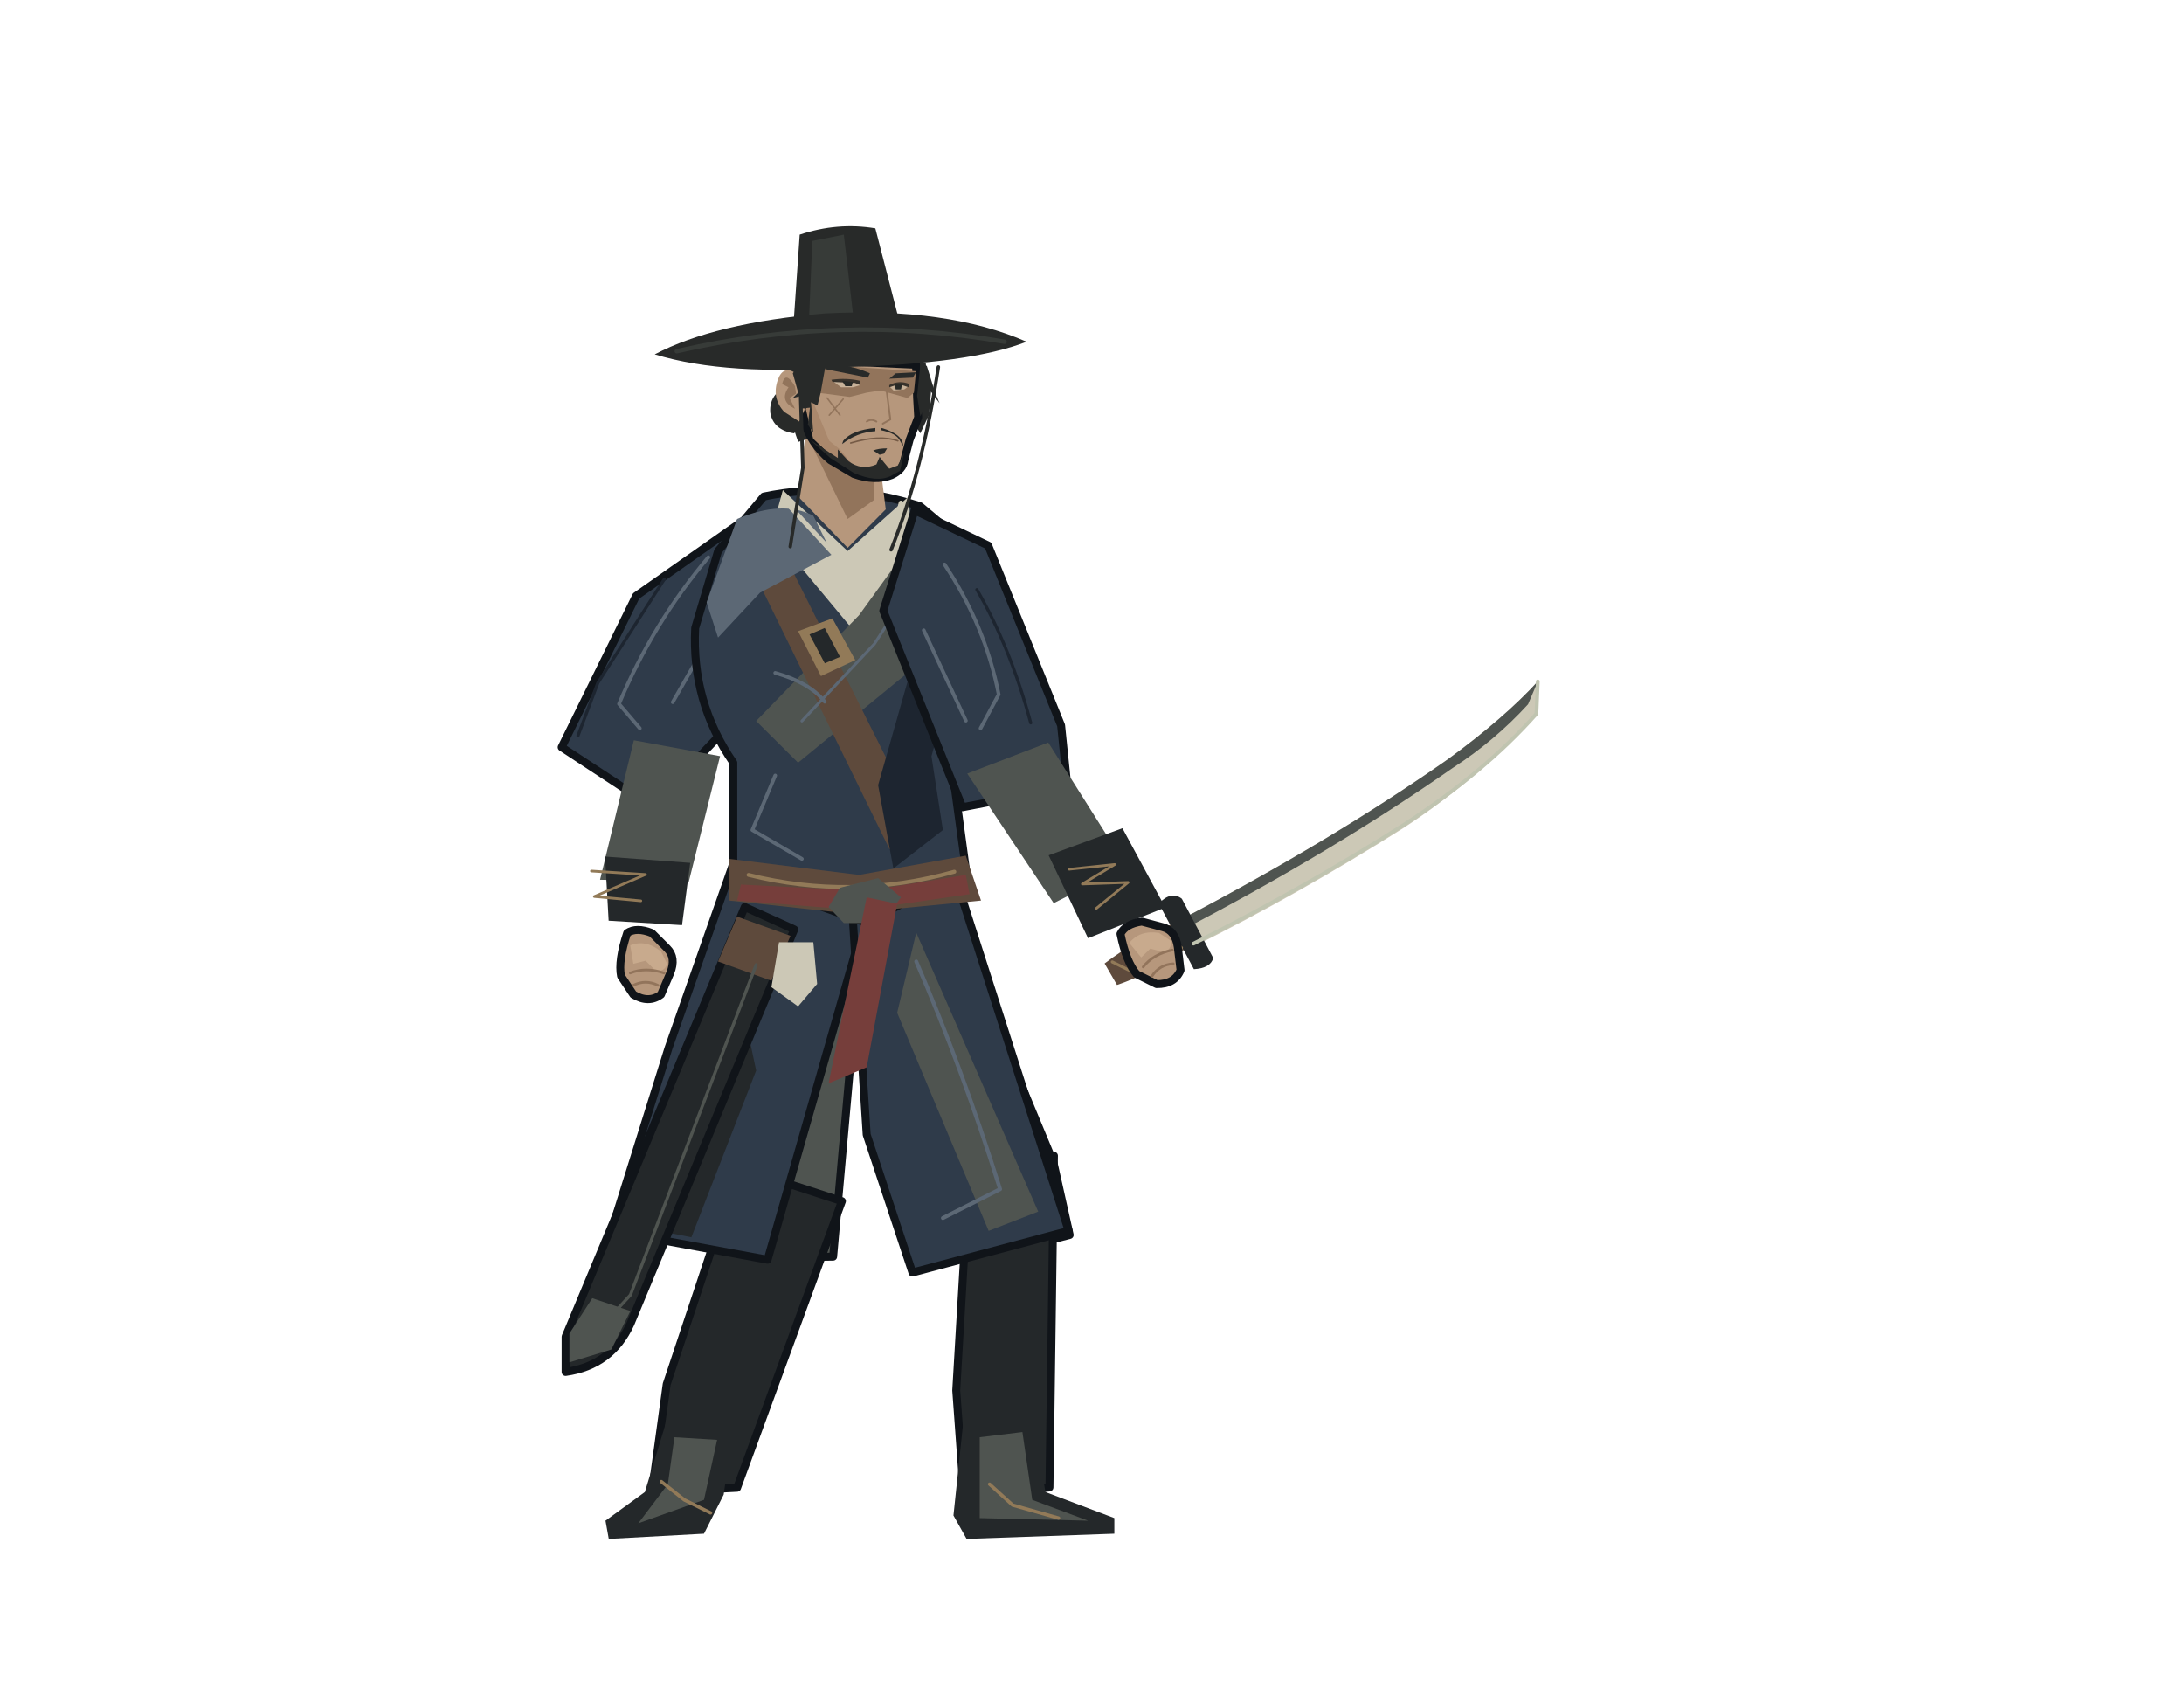
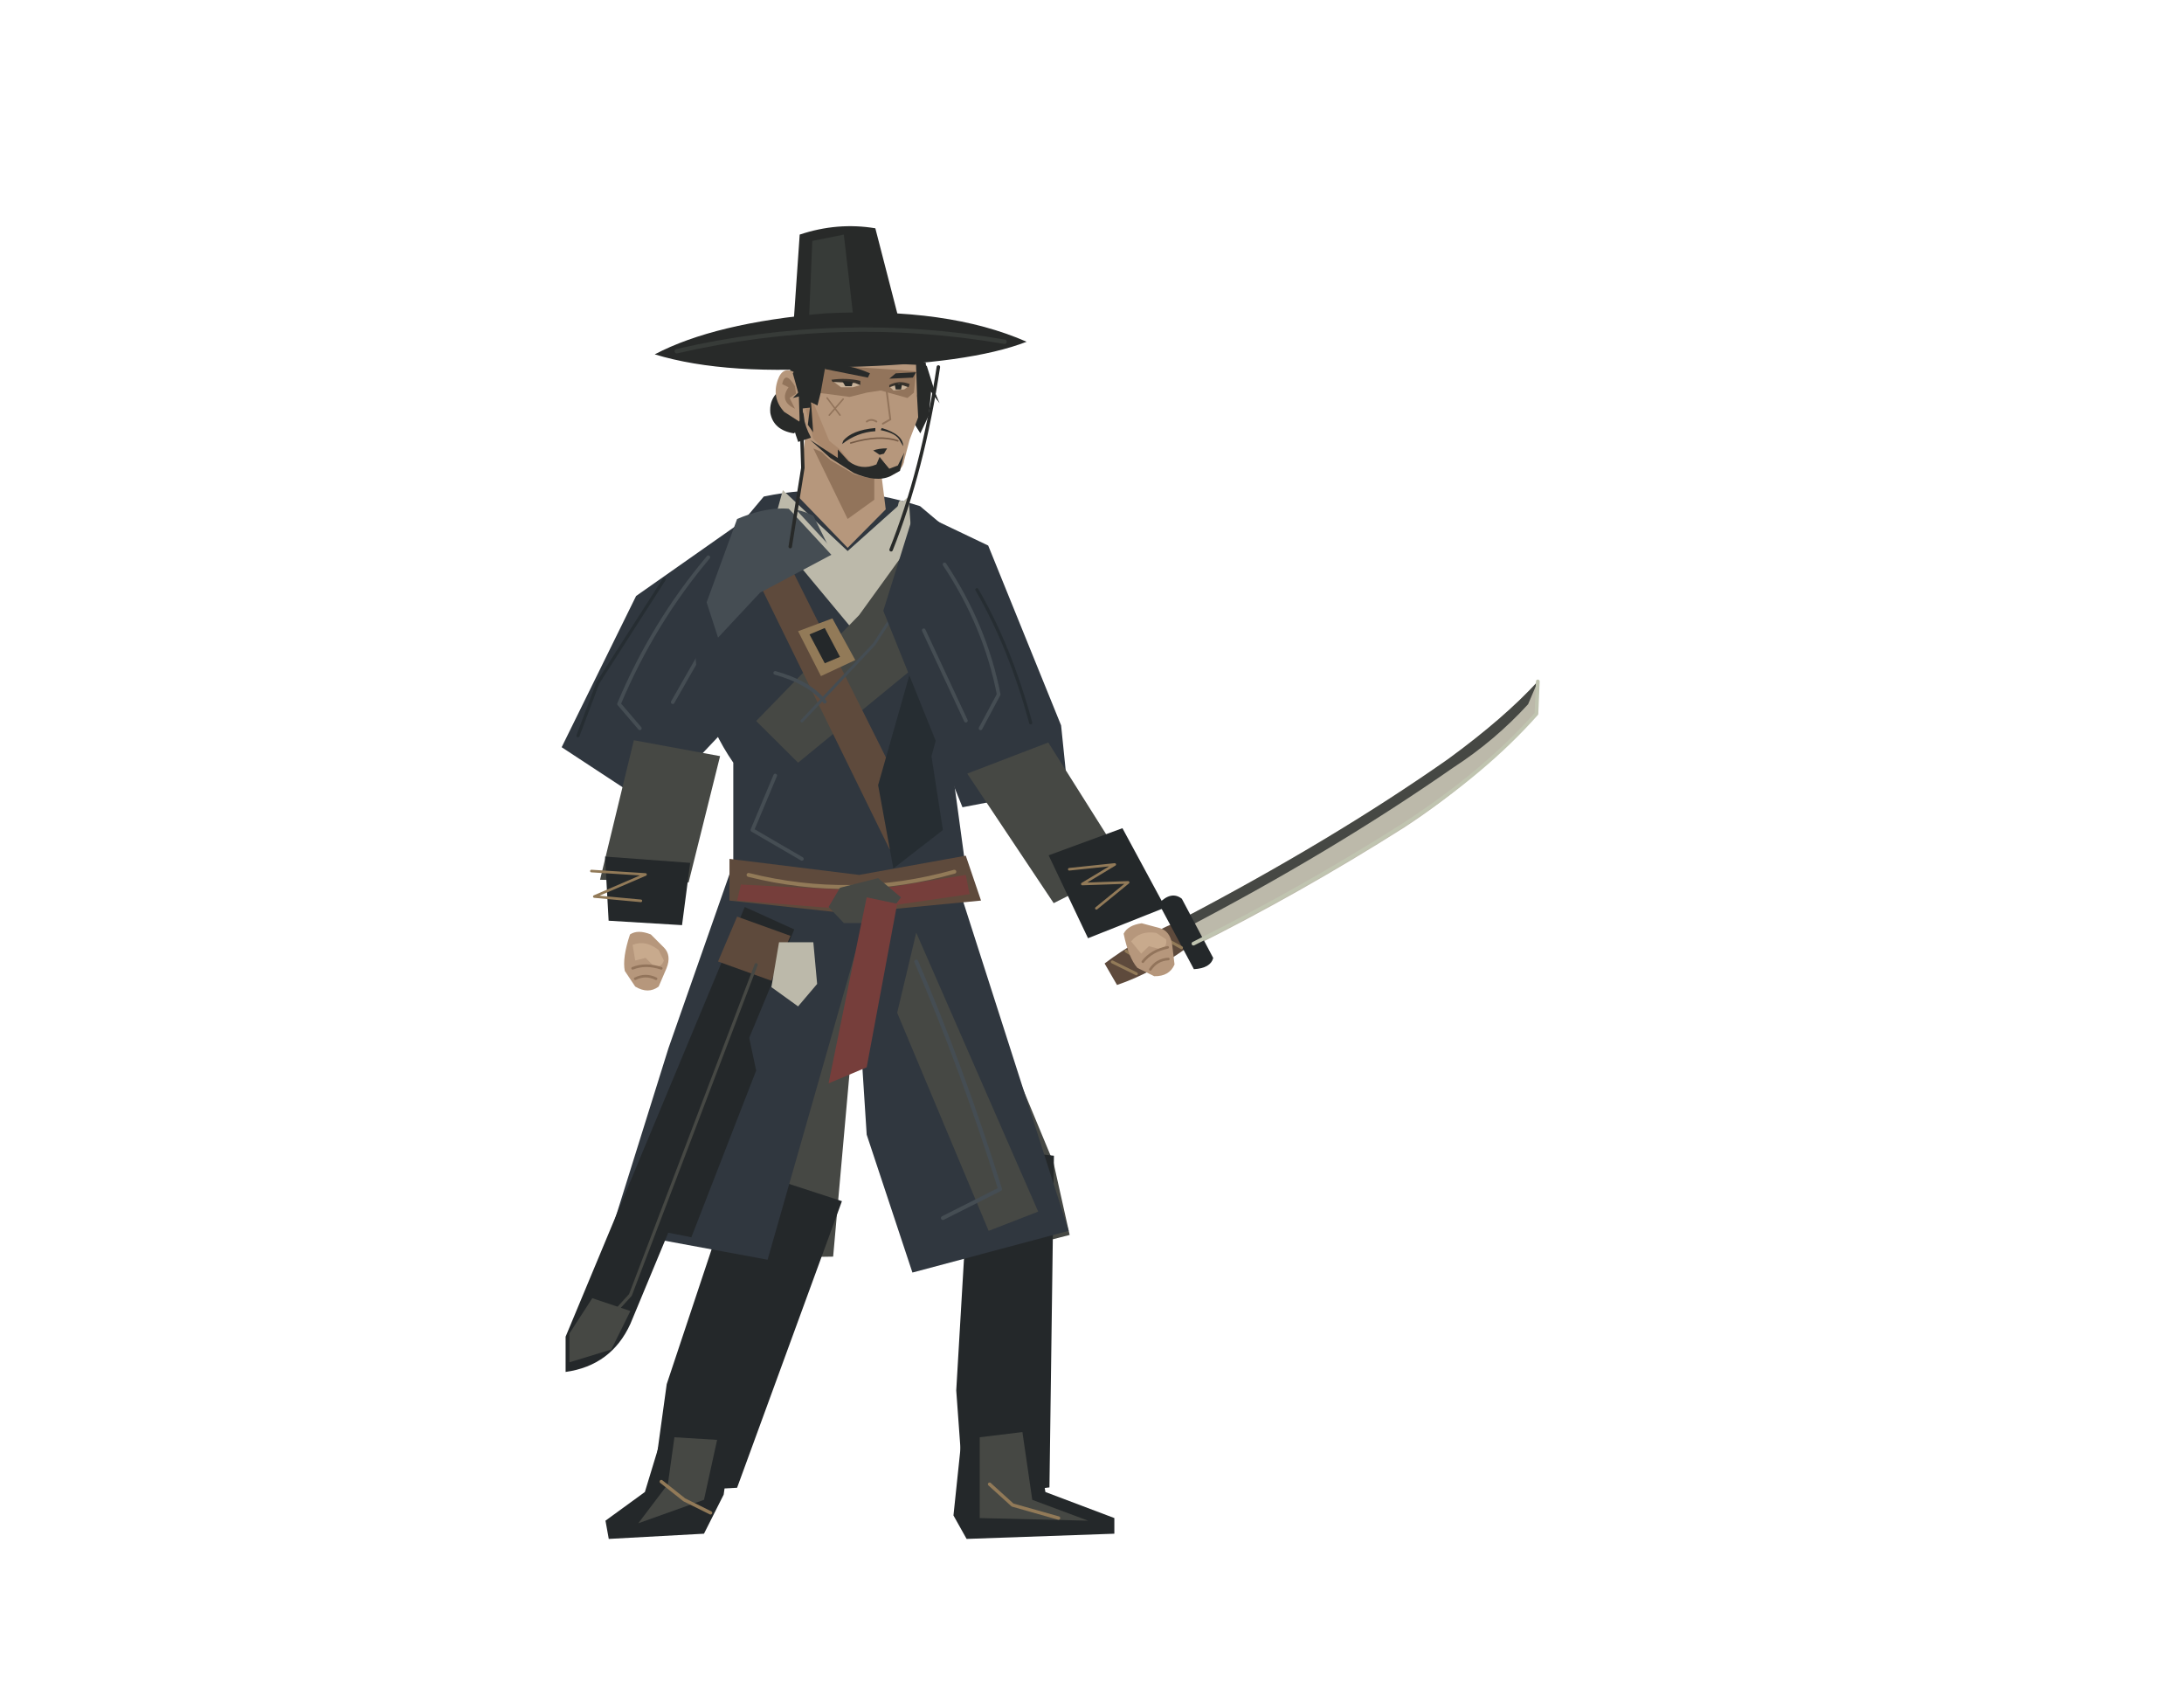
<svg xmlns="http://www.w3.org/2000/svg" viewBox="-100 -140 880 680" role="img" aria-label="HONRO hwigyeom.v010 idle">
  <g id="root" transform="matrix(1 0 0 1 0 0)" opacity="1" />
  <g id="rear_thigh" transform="matrix(0.9896 -0.14383 0.14383 0.9896 -29.97896 36.12074)" opacity="1">
-     <path id="rear_trouser" d="M215.43 224.115L246.143 235.742L215.43 364.933L175.504 359.765L178.575 344.262Z" fill="#4f5450" stroke="#101419" stroke-width="3.2" stroke-linecap="round" stroke-linejoin="round" />
+     <path id="rear_trouser" d="M215.43 224.115L246.143 235.742L215.43 364.933L175.504 359.765L178.575 344.262Z" fill="#464844" />
    <path id="rear_trouser_crease" d="M204.681 251.245Q215.43 280.959 193.931 310.673L192.396 331.343" fill="none" stroke="#24282A" stroke-width="1.575" stroke-linecap="round" stroke-linejoin="round" />
  </g>
  <g id="rear_shin" transform="matrix(0.99066 0.13635 -0.13635 0.99066 64.09604 -19.86267)" opacity="1">
-     <path id="rear_lower_leg" d="M180.111 328.76L223.108 336.511L197.002 456.658L163.219 463.118L163.219 419.193Z" fill="#24282A" stroke="#101419" stroke-width="3.2" stroke-linecap="round" stroke-linejoin="round" />
+     <path id="rear_lower_leg" d="M180.111 328.76L223.108 336.511L197.002 456.658L163.219 463.118L163.219 419.193Z" fill="#24282A" />
  </g>
  <g id="rear_foot" transform="matrix(1 0 0 1 0 0)" opacity="1">
    <path id="rear_tailored_boot" d="M169.101 430.65L195.561 433.8L191.592 462.15L183.654 477.9L145.287 480L143.964 472.65L159.84 461.1Z" fill="#24282A" />
-     <path id="rear_boot_side" d="M171.747 439.05L188.946 440.1L183.654 464.25L157.194 473.7L169.101 457.95Z" fill="#4f5450" />
+     <path id="rear_boot_side" d="M171.747 439.05L188.946 440.1L183.654 464.25L157.194 473.7L169.101 457.95Z" fill="#464844" />
    <path id="rear_boot_seam" d="M166.455 456.9L175.716 464.25 186.3 469.5" fill="none" stroke="#927A58" stroke-width="1.365" stroke-linecap="round" stroke-linejoin="round" />
  </g>
  <g id="front_thigh" transform="matrix(0.99317 -0.11671 0.11671 0.99317 -24.37953 34.45515)" opacity="1">
-     <path id="front_trouser" d="M246.143 221.531L279.926 218.947L312.174 332.635L315.246 362.349L276.855 367.517L269.177 344.262Z" fill="#4f5450" stroke="#101419" stroke-width="3.2" stroke-linecap="round" stroke-linejoin="round" />
+     <path id="front_trouser" d="M246.143 221.531L279.926 218.947L312.174 332.635L315.246 362.349L276.855 367.517L269.177 344.262Z" fill="#464844" />
    <path id="front_trouser_crease" d="M281.462 257.705Q290.676 291.294 293.747 314.549L286.069 333.927" fill="none" stroke="#24282A" stroke-width="1.575" stroke-linecap="round" stroke-linejoin="round" />
  </g>
  <g id="front_shin" transform="matrix(0.99443 0.10539 -0.10539 0.99443 49.99296 -30.18769)" opacity="1">
-     <path id="front_lower_leg" d="M276.855 324.884L310.639 324.884L322.924 457.95L289.14 465.701L281.462 423.069Z" fill="#24282A" stroke="#101419" stroke-width="3.2" stroke-linecap="round" stroke-linejoin="round" />
+     <path id="front_lower_leg" d="M276.855 324.884L310.639 324.884L322.924 457.95L289.14 465.701L281.462 423.069Z" fill="#24282A" />
  </g>
  <g id="front_foot" transform="matrix(1 0 0 1 0 0)" opacity="1">
    <path id="front_tailored_boot" d="M288.148 432.75L315.931 429.6L321.223 461.1L349.006 471.6L349.006 477.9L289.471 480L284.179 470.55Z" fill="#24282A" />
-     <path id="front_boot_side" d="M294.763 439.05L311.962 436.95L315.931 464.25L338.422 472.65L294.763 471.6Z" fill="#4f5450" />
+     <path id="front_boot_side" d="M294.763 439.05L311.962 436.95L315.931 464.25L338.422 472.65L294.763 471.6Z" fill="#464844" />
    <path id="front_boot_seam" d="M298.732 457.95L307.993 466.35 326.515 471.6" fill="none" stroke="#927A58" stroke-width="1.365" stroke-linecap="round" stroke-linejoin="round" />
  </g>
  <g id="rear_cloth" transform="matrix(1 0 0 1 0 2.58381)" opacity="1">
-     <path id="rear_coat" d="M197.002 200.861L247.678 230.575L209.287 364.933L146.327 353.306L169.361 279.667Z" fill="#2f3b4a" stroke="#101419" stroke-width="3.2" stroke-linecap="round" stroke-linejoin="round" />
+     <path id="rear_coat" d="M197.002 200.861L247.678 230.575L209.287 364.933L146.327 353.306L169.361 279.667Z" fill="#30373F" />
    <path id="rear_coat_shadow" d="M193.931 238.326L204.681 288.71L178.575 355.889L152.469 350.722Z" fill="#24282A" />
-     <path id="rear_coat_fold" d="M203.145 231.867L189.324 284.835 167.826 336.511" fill="none" stroke="#5c6875" stroke-width="1.575" stroke-linecap="round" stroke-linejoin="round" />
+     <path id="rear_coat_fold" d="M203.145 231.867L189.324 284.835 167.826 336.511" fill="none" stroke="#454D53" stroke-width="1.575" stroke-linecap="round" stroke-linejoin="round" />
  </g>
  <g id="pelvis" transform="matrix(1 0 0 1 0 2.58381)" opacity="1" />
  <g id="rear_upper_arm" transform="matrix(0.9962 0.08709 -0.08709 0.9962 7.11995 -14.69635)" opacity="1">
-     <path id="rear_sleeve" d="M201.609 65.211L232.322 93.633L203.145 146.601L172.433 185.358L134.042 164.688L158.612 101.384Z" fill="#2f3b4a" stroke="#101419" stroke-width="3.2" stroke-linecap="round" stroke-linejoin="round" />
-     <path id="rear_sleeve_folds" d="M186.253 83.297Q166.29 111.719 155.541 145.309L164.754 154.352M195.467 102.676L177.039 142.725" fill="none" stroke="#5c6875" stroke-width="1.47" stroke-linecap="round" stroke-linejoin="round" />
-     <path id="rear_sleeve_seam" d="M169.361 93.633L146.327 137.558 140.184 159.52" fill="none" stroke="#1d2530" stroke-width="1.26" stroke-linecap="round" stroke-linejoin="round" />
+     <path id="rear_sleeve" d="M201.609 65.211L232.322 93.633L203.145 146.601L172.433 185.358L134.042 164.688L158.612 101.384Z" fill="#30373F" />
+     <path id="rear_sleeve_folds" d="M186.253 83.297Q166.29 111.719 155.541 145.309L164.754 154.352M195.467 102.676L177.039 142.725" fill="none" stroke="#454D53" stroke-width="1.47" stroke-linecap="round" stroke-linejoin="round" />
+     <path id="rear_sleeve_seam" d="M169.361 93.633L146.327 137.558 140.184 159.52" fill="none" stroke="#262D32" stroke-width="1.26" stroke-linecap="round" stroke-linejoin="round" />
  </g>
  <g id="rear_forearm" transform="matrix(0.99341 -0.11459 0.11459 0.99341 -26.40332 19.93004)" opacity="1">
-     <path id="rear_vambrace" d="M164.754 158.228L198.538 168.563L180.111 217.656L144.791 212.488Z" fill="#4f5450" />
+     <path id="rear_vambrace" d="M164.754 158.228L198.538 168.563L180.111 217.656L144.791 212.488Z" fill="#464844" />
    <path id="rear_wrist" d="M147.863 203.445L181.646 209.904L175.504 234.45L146.327 229.283Z" fill="#24282A" />
    <path id="rear_bracer_lace" d="M141.72 208.612L163.219 212.488 141.72 218.947 160.148 222.823" fill="none" stroke="#927A58" stroke-width="1.05" stroke-linecap="round" stroke-linejoin="round" />
  </g>
  <g id="rear_hand" transform="matrix(1 0 0 1 0 0)" opacity="1">
-     <path id="rear_hand_shape" d="M152.71 235.9Q156.43 233.42 162.63 235.9L168.82 242.1Q172.54 245.81 170.06 252.01L166.34 260.68Q161.39 264.4 155.19 260.68L150.24 253.25Q149 247.05 152.71 235.9Z" fill="#B6977C" stroke="#101419" stroke-width="3.2" stroke-linecap="round" stroke-linejoin="round" />
-     <path id="rear_thumb" d="M153.95 240.86Q160.15 238.38 166.34 243.33L168.82 248.29Q167.58 252.01 163.86 250.77L160.15 247.05 155.19 248.29Z" fill="#C8AA8D" />
-     <path id="rear_knuckles" d="M153.95 252.01Q160.15 249.53 167.58 252.01M155.19 256.96Q160.15 254.49 165.1 256.96" fill="none" stroke="#92745B" stroke-width="1.05" stroke-linecap="round" stroke-linejoin="round" />
+     <path id="rear_hand_shape" d="M153.847 236.468Q156.998 234.368 162.248 236.468L167.498 241.718Q170.648 244.868 168.548 250.118L165.398 257.468Q161.197 260.618 155.947 257.468L151.748 251.168Q150.697 245.918 153.847 236.468Z" fill="#B6977C" />
+     <path id="rear_thumb" d="M154.898 240.668Q160.148 238.568 165.398 242.768L167.498 246.968Q166.447 250.118 163.298 249.068L160.148 245.918 155.947 246.968Z" fill="#C8AA8D" />
+     <path id="rear_knuckles" d="M154.898 250.118Q160.148 248.018 166.447 250.118M155.947 254.318Q160.148 252.218 164.347 254.318" fill="none" stroke="#92745B" stroke-width="1.05" stroke-linecap="round" stroke-linejoin="round" />
  </g>
  <g id="front_cloth" transform="matrix(1 0 0 1 0 2.58381)" opacity="1">
-     <path id="front_coat" d="M243.071 218.947L282.998 204.737L330.602 353.306L267.641 370.101L249.214 314.549Z" fill="#2f3b4a" stroke="#101419" stroke-width="3.2" stroke-linecap="round" stroke-linejoin="round" />
-     <path id="front_coat_edge" d="M269.177 233.158L318.317 345.554L298.354 353.306L261.499 265.456Z" fill="#4f5450" />
-     <path id="front_coat_fold" d="M269.177 244.786Q287.604 287.419 302.961 336.511L279.926 348.138" fill="none" stroke="#5c6875" stroke-width="1.575" stroke-linecap="round" stroke-linejoin="round" />
+     <path id="front_coat" d="M243.071 218.947L282.998 204.737L330.602 353.306L267.641 370.101L249.214 314.549Z" fill="#30373F" />
+     <path id="front_coat_edge" d="M269.177 233.158L318.317 345.554L298.354 353.306L261.499 265.456Z" fill="#464844" />
+     <path id="front_coat_fold" d="M269.177 244.786Q287.604 287.419 302.961 336.511L279.926 348.138" fill="none" stroke="#454D53" stroke-width="1.575" stroke-linecap="round" stroke-linejoin="round" />
  </g>
  <g id="prop_hip" transform="matrix(1 0 0 1 0 2.58381)" opacity="1">
-     <path id="scabbard" d="M200.074 222.823L220.037 231.867L154.005 390.771Q146.327 407.566 127.899 410.149L127.899 395.939Z" fill="#24282A" stroke="#101419" stroke-width="3.2" stroke-linecap="round" stroke-linejoin="round" />
+     <path id="scabbard" d="M200.074 222.823L220.037 231.867L154.005 390.771Q146.327 407.566 127.899 410.149L127.899 395.939Z" fill="#24282A" />
    <path id="scabbard_fitting" d="M197.002 226.699L218.501 234.45L210.823 252.537L189.324 244.786Z" fill="#5E4A3C" />
-     <path id="jade_fragment" d="M213.894 237.034L227.715 237.034L229.251 253.829L221.572 262.872L210.823 255.121Z" fill="#ccc8b6" />
-     <path id="scabbard_seam" d="M204.681 246.077L154.005 379.144 138.649 395.939" fill="none" stroke="#4f5450" stroke-width="1.26" stroke-linecap="round" stroke-linejoin="round" />
-     <path id="scabbard_end" d="M138.649 380.436L154.005 385.603 146.327 401.106 129.435 406.274 129.435 394.647Z" fill="#4f5450" />
+     <path id="jade_fragment" d="M213.894 237.034L227.715 237.034L229.251 253.829L221.572 262.872L210.823 255.121Z" fill="#BCB9AA" />
+     <path id="scabbard_seam" d="M204.681 246.077L154.005 379.144 138.649 395.939" fill="none" stroke="#464844" stroke-width="1.26" stroke-linecap="round" stroke-linejoin="round" />
+     <path id="scabbard_end" d="M138.649 380.436L154.005 385.603 146.327 401.106 129.435 406.274 129.435 394.647Z" fill="#464844" />
  </g>
  <g id="thorax" transform="matrix(1 0 0 1 0 2.58381)" opacity="1">
-     <path id="torso" d="M207.752 57.459Q238.464 51 270.712 61.335L284.533 72.962Q293.747 93.633 295.283 115.595L282.998 162.104 289.14 207.32 249.214 229.283 195.467 209.904 195.467 164.688Q178.575 140.141 180.111 110.427L189.324 79.422Z" fill="#2f3b4a" stroke="#101419" stroke-width="3.2" stroke-linecap="round" stroke-linejoin="round" />
-     <path id="collar" d="M215.43 54.876L241.536 79.422L266.106 57.459L267.641 79.422L243.071 110.427L210.823 71.67Z" fill="#ccc8b6" />
-     <path id="cross_lapel" d="M267.641 75.546L282.998 114.303L221.572 164.688L204.681 147.893L246.143 105.26Z" fill="#4f5450" />
+     <path id="torso" d="M207.752 57.459Q238.464 51 270.712 61.335L284.533 72.962Q293.747 93.633 295.283 115.595L282.998 162.104 289.14 207.32 249.214 229.283 195.467 209.904 195.467 164.688Q178.575 140.141 180.111 110.427L189.324 79.422Z" fill="#30373F" />
+     <path id="collar" d="M215.43 54.876L241.536 79.422L266.106 57.459L267.641 79.422L243.071 110.427L210.823 71.67Z" fill="#BCB9AA" />
+     <path id="cross_lapel" d="M267.641 75.546L282.998 114.303L221.572 164.688L204.681 147.893L246.143 105.26Z" fill="#464844" />
    <path id="scabbard_strap" d="M197.002 74.254L210.823 70.378L272.248 193.109L258.428 199.569Z" fill="#5E4A3C" />
-     <path id="shoulder_plane" d="M197.002 66.503Q215.43 58.751 227.715 65.211L235.393 80.714 206.216 96.216 189.324 114.303 184.718 100.092Z" fill="#5c6875" />
-     <path id="rib_plane" d="M270.712 114.303L289.14 111.719 275.319 162.104 279.926 191.817 259.963 207.32 253.821 173.731Z" fill="#1d2530" />
-     <path id="chest_fold" d="M212.359 128.514Q226.179 132.39 232.322 140.141M212.359 169.855L203.145 191.817 223.108 203.445" fill="none" stroke="#5c6875" stroke-width="1.47" stroke-linecap="round" stroke-linejoin="round" />
-     <path id="collar_edge" d="M216.966 60.043L238.464 83.297 246.143 96.216M263.034 60.043L258.428 79.422" fill="none" stroke="#ccc8b6" stroke-width="1.89" stroke-linecap="round" stroke-linejoin="round" />
-     <path id="lapel_seam" d="M270.712 88.465L252.285 116.887 223.108 147.893" fill="none" stroke="#5c6875" stroke-width="1.155" stroke-linecap="round" stroke-linejoin="round" />
+     <path id="shoulder_plane" d="M197.002 66.503Q215.43 58.751 227.715 65.211L235.393 80.714 206.216 96.216 189.324 114.303 184.718 100.092Z" fill="#454D53" />
+     <path id="rib_plane" d="M270.712 114.303L289.14 111.719 275.319 162.104 279.926 191.817 259.963 207.32 253.821 173.731Z" fill="#262D32" />
+     <path id="chest_fold" d="M212.359 128.514Q226.179 132.39 232.322 140.141M212.359 169.855L203.145 191.817 223.108 203.445" fill="none" stroke="#454D53" stroke-width="1.47" stroke-linecap="round" stroke-linejoin="round" />
+     <path id="collar_edge" d="M216.966 60.043L238.464 83.297 246.143 96.216M263.034 60.043L258.428 79.422" fill="none" stroke="#BCB9AA" stroke-width="1.89" stroke-linecap="round" stroke-linejoin="round" />
+     <path id="lapel_seam" d="M270.712 88.465L252.285 116.887 223.108 147.893" fill="none" stroke="#454D53" stroke-width="1.155" stroke-linecap="round" stroke-linejoin="round" />
    <path id="strap_buckle" d="M221.572 111.719L235.393 106.552 244.607 123.347 230.786 129.806Z" fill="#927A58" />
    <path id="buckle_opening" d="M226.179 113.011L232.322 110.427 238.464 122.055 232.322 124.638Z" fill="#24282A" />
  </g>
  <g id="neck" transform="matrix(1 0 0 1 0 2.58381)" opacity="1">
    <path id="neck" d="M224.644 31.621L253.821 38.081 256.892 62.627 241.536 78.13 221.572 57.459Z" fill="#B6977C" />
    <path id="neck_turn" d="M227.715 38.081L252.285 48.416 252.285 58.751 241.536 66.503Z" fill="#92745B" />
  </g>
  <g id="front_upper_arm" transform="matrix(0.99651 0.08342 -0.08342 0.99651 7.16445 -20.38026)" opacity="1">
-     <path id="front_sleeve" d="M267.641 63.919L298.354 75.546L333.673 145.309L338.28 169.855L296.818 181.482L258.428 105.26Z" fill="#2f3b4a" stroke="#101419" stroke-width="3.2" stroke-linecap="round" stroke-linejoin="round" />
-     <path id="front_sleeve_folds" d="M281.462 84.589Q299.889 107.844 307.567 134.974L301.425 149.185M275.319 111.719L295.283 146.601" fill="none" stroke="#5c6875" stroke-width="1.47" stroke-linecap="round" stroke-linejoin="round" />
-     <path id="front_sleeve_seam" d="M295.283 93.633Q310.639 115.595 321.388 145.309" fill="none" stroke="#1d2530" stroke-width="1.26" stroke-linecap="round" stroke-linejoin="round" />
+     <path id="front_sleeve" d="M267.641 63.919L298.354 75.546L333.673 145.309L338.28 169.855L296.818 181.482L258.428 105.26Z" fill="#30373F" />
+     <path id="front_sleeve_folds" d="M281.462 84.589Q299.889 107.844 307.567 134.974L301.425 149.185M275.319 111.719L295.283 146.601" fill="none" stroke="#454D53" stroke-width="1.47" stroke-linecap="round" stroke-linejoin="round" />
+     <path id="front_sleeve_seam" d="M295.283 93.633Q310.639 115.595 321.388 145.309" fill="none" stroke="#262D32" stroke-width="1.26" stroke-linecap="round" stroke-linejoin="round" />
  </g>
  <g id="front_forearm" transform="matrix(0.99451 -0.10462 0.10462 0.99451 -22.6893 38.93434)" opacity="1">
-     <path id="front_vambrace" d="M296.818 164.688L330.602 155.644L356.707 208.612L325.995 220.239Z" fill="#4f5450" />
+     <path id="front_vambrace" d="M296.818 164.688L330.602 155.644L356.707 208.612L325.995 220.239Z" fill="#464844" />
    <path id="front_wrist" d="M325.995 200.861L356.707 193.109L370.528 226.699L338.28 235.742Z" fill="#24282A" />
    <path id="front_bracer_lace" d="M333.673 207.32L352.101 207.32 338.28 213.78 356.707 215.072 342.887 224.115" fill="none" stroke="#927A58" stroke-width="1.05" stroke-linecap="round" stroke-linejoin="round" />
  </g>
  <g id="belt" transform="matrix(1 0 0 1 0 2.58381)" opacity="1">
    <path id="waist" d="M193.931 203.445L246.143 209.904L289.14 202.153L295.283 220.239L241.536 225.407L193.931 220.239Z" fill="#5E4A3C" />
    <path id="waist_cord" d="M198.538 213.78L249.214 216.364L289.14 209.904L290.676 217.656L246.143 224.115L197.002 220.239Z" fill="#763E3B" />
    <path id="belt_edge" d="M201.609 209.904Q243.071 220.239 284.533 208.612" fill="none" stroke="#927A58" stroke-width="1.575" stroke-linecap="round" stroke-linejoin="round" />
-     <path id="belt_knot" d="M238.464 215.072L253.821 211.196 263.034 218.947 255.356 229.283 240 229.283 233.857 222.823Z" fill="#4f5450" />
-     <path id="belt_knot_stitch" d="M240 220.239L255.356 220.239M241.536 224.115L252.285 224.115" fill="none" stroke="#4f5450" stroke-width="1.05" stroke-linecap="round" stroke-linejoin="round" />
+     <path id="belt_knot" d="M238.464 215.072L253.821 211.196 263.034 218.947 255.356 229.283 240 229.283 233.857 222.823Z" fill="#464844" />
+     <path id="belt_knot_stitch" d="M240 220.239L255.356 220.239M241.536 224.115L252.285 224.115" fill="none" stroke="#464844" stroke-width="1.05" stroke-linecap="round" stroke-linejoin="round" />
  </g>
  <g id="ribbon" transform="matrix(1 0 0 1 0 2.58381)" opacity="1">
    <path id="sash" d="M249.214 218.947L261.499 221.531L249.214 287.419L233.857 293.878L243.071 248.661Z" fill="#763E3B" />
  </g>
  <g id="weapon" transform="matrix(0.86571 -0.50054 0.50054 0.86571 -69.68498 211.7405)" opacity="1">
-     <path id="hwandao_blade" d="M374.829 239.142Q444.829 242.142 501.829 237.142Q529.829 234.142 548.829 228.142L541.829 239.142Q508.829 250.142 472.829 252.142Q422.829 254.142 374.829 251.142Z" fill="#ccc8b6" />
-     <path id="blade_spine" d="M374.829 239.142Q444.829 242.142 501.829 237.142Q529.829 234.142 548.829 228.142L540.829 234.142Q521.829 240.142 501.829 241.142Q442.829 246.142 374.829 243.142Z" fill="#4f5450" />
+     <path id="hwandao_blade" d="M374.829 239.142Q444.829 242.142 501.829 237.142Q529.829 234.142 548.829 228.142L541.829 239.142Q508.829 250.142 472.829 252.142Q422.829 254.142 374.829 251.142Z" fill="#BCB9AA" />
+     <path id="blade_spine" d="M374.829 239.142Q444.829 242.142 501.829 237.142Q529.829 234.142 548.829 228.142L540.829 234.142Q521.829 240.142 501.829 241.142Q442.829 246.142 374.829 243.142Z" fill="#464844" />
    <path id="sword_grip" d="M340.829 239.142Q356.829 237.142 373.829 239.142L373.829 250.142Q355.829 252.142 340.829 249.142Z" fill="#5E4A3C" />
    <path id="sword_guard" d="M371.829 229.142Q378.829 227.142 380.829 232.142L379.829 259.142Q376.829 262.142 370.829 259.142Z" fill="#24282A" />
    <path id="blade_edge" d="M375.829 250.142Q424.829 253.142 472.829 251.142Q511.829 249.142 541.829 239.142L548.829 228.142" fill="none" stroke="#C0C4B0" stroke-width="1.5" stroke-linecap="round" stroke-linejoin="round" />
    <path id="grip_wrap" d="M343.829 240.142L349.829 249.142M350.829 239.142L356.829 250.142M357.829 239.142L363.829 250.142M364.829 239.142L370.829 249.142" fill="none" stroke="#927A58" stroke-width="1.2" stroke-linecap="round" stroke-linejoin="round" />
  </g>
  <g id="front_hand" transform="matrix(0.86571 -0.50054 0.50054 0.86571 -69.68498 211.7405)" opacity="1">
-     <path id="front_hand_shape" d="M352.34 232.03Q356.06 229.55 362.26 232.03L368.45 238.22Q372.17 241.94 369.69 248.13L365.97 256.81Q361.02 260.52 354.82 256.81L349.87 249.37Q348.63 243.18 352.34 232.03Z" fill="#B6977C" stroke="#101419" stroke-width="3.2" stroke-linecap="round" stroke-linejoin="round" />
-     <path id="front_thumb" d="M353.58 236.98Q359.78 234.5 365.97 239.46L368.45 244.42Q367.21 248.13 363.5 246.89L359.78 243.18 354.82 244.42Z" fill="#C8AA8D" />
-     <path id="front_knuckles" d="M353.58 248.13Q359.78 245.65 367.21 248.13M354.82 253.09Q359.78 250.61 364.73 253.09" fill="none" stroke="#92745B" stroke-width="1.05" stroke-linecap="round" stroke-linejoin="round" />
+     <path id="front_hand_shape" d="M353.479 232.592Q356.629 230.492 361.879 232.592L367.129 237.842Q370.279 240.992 368.179 246.242L365.029 253.592Q360.829 256.742 355.579 253.592L351.379 247.292Q350.329 242.042 353.479 232.592Z" fill="#B6977C" />
+     <path id="front_thumb" d="M354.529 236.792Q359.779 234.692 365.029 238.892L367.129 243.092Q366.079 246.242 362.929 245.192L359.779 242.042 355.579 243.092Z" fill="#C8AA8D" />
+     <path id="front_knuckles" d="M354.529 246.242Q359.779 244.142 366.079 246.242M355.579 250.442Q359.779 248.342 363.979 250.442" fill="none" stroke="#92745B" stroke-width="1.05" stroke-linecap="round" stroke-linejoin="round" />
  </g>
  <g id="head" transform="matrix(1 0 0 1 0 2.58381)" opacity="1">
    <path id="low_knot" d="M221.18 11.281Q209.523 14.735 210.386 23.802Q211.681 30.71 219.885 32.006L227.225 25.961Z" fill="#282A29" />
    <path id="hair_back" d="M273.423 7.827L272.992 3.51 220.749 -0.376Q213.84 13.872 221.612 35.46L226.793 33.733 228.089 25.961 266.515 25.098 270.833 32.006 274.287 24.666 275.151 15.167 278.604 19.916Z" fill="#282A29" />
-     <path id="face_plane" d="M269.106 4.373L231.111 2.646 222.044 11.713 224.203 27.256Q226.361 35.892 234.565 42.8L244.064 48.413Q252.699 51.435 259.175 48.844Q263.925 46.686 264.356 42.8L266.515 34.596 269.969 25.529 269.538 17.758Z" fill="#B6977C" stroke="#101419" stroke-width="3.2" stroke-linecap="round" stroke-linejoin="round" />
+     <path id="face_plane" d="M269.106 4.373L231.111 2.646 222.044 11.713 224.203 27.256Q226.361 35.892 234.565 42.8L244.064 48.413Q252.699 51.435 259.175 48.844Q263.925 46.686 264.356 42.8L266.515 34.596 269.969 25.529 269.538 17.758Z" fill="#B6977C" />
    <path id="hat_shadow" d="M269.106 6.964L230.679 4.373 225.93 15.167 242.337 17.326 249.245 15.599 254.858 14.735 265.652 17.758 268.242 15.599Z" fill="#92745B" />
    <path id="cheek_shadow" d="M227.657 19.485L224.634 22.075 227.657 34.165 236.724 42.8 246.222 47.981 238.451 38.482 234.133 35.028Z" fill="#AA886C" />
    <path id="ear" d="M220.749 7.827Q215.567 4.373 213.409 10.418Q210.818 17.758 215.999 23.37L222.044 27.256 224.203 22.507 223.339 16.031Z" fill="#B6977C" />
    <path id="ear_fold" d="M220.317 13.008Q216.431 6.532 215.136 12.145L217.726 13.44Q213.84 19.053 220.317 22.075L218.158 17.758 220.749 16.031Z" fill="#92745B" />
    <path id="near_brow" d="M250.54 7.827Q241.905 3.941 232.838 4.373L232.406 6.1 249.677 9.554Z" fill="#282A29" />
    <path id="far_brow" d="M269.106 7.395L260.902 7.827 258.312 9.986 267.81 9.554Z" fill="#282A29" />
    <path id="near_eye" d="M245.359 11.281Q240.609 9.554 235.428 10.85L238.882 13.44 243.632 13.44 246.654 12.576Z" fill="#C8B299" />
    <path id="near_lid" d="M246.654 10.85Q241.041 9.554 234.997 10.418L235.428 11.281 244.495 11.713 246.654 12.576Z" fill="#39332C" />
    <path id="near_pupil" d="M243.632 11.281L239.314 10.85 240.609 13.008 243.2 13.008Z" fill="#292A27" />
    <path id="far_eye" d="M266.084 13.008Q262.629 10.85 258.312 13.008L260.039 14.735 264.356 14.304Z" fill="#C8B299" />
    <path id="far_lid" d="M266.515 12.145Q262.198 10.418 258.312 12.576L258.312 13.44 262.198 12.145 266.084 13.44Z" fill="#39332C" />
    <path id="far_pupil" d="M263.493 12.145L260.471 12.145 260.902 14.304 263.061 14.304Z" fill="#292A27" />
    <path id="nose" d="M257.017 13.008L258.743 26.393 255.721 28.12M253.131 27.256Q250.972 25.961 249.245 27.256" fill="none" stroke="#92745B" stroke-width="0.734" stroke-linecap="round" stroke-linejoin="round" />
    <path id="moustache" d="M254.858 30.71Q261.334 32.006 262.629 35.028L263.925 37.187Q263.925 32.438 255.289 29.847ZM252.699 29.847Q243.2 30.71 239.746 35.028L239.314 36.323Q245.359 31.574 252.699 31.142Z" fill="#282A29" />
    <path id="mouth" d="M261.766 35.028Q254.426 32.438 242.768 35.892" fill="none" stroke="#765B46" stroke-width="0.604" stroke-linecap="round" stroke-linejoin="round" />
    <path id="chin_mark" d="M257.448 38.05Q253.994 38.05 251.835 38.914L254.426 40.641 256.153 40.209Z" fill="#282A29" />
    <path id="beard" d="M264.356 39.778L261.766 44.959 258.312 46.254 256.153 43.663 254.426 41.505 253.131 44.527Q247.086 47.117 241.905 43.232L237.587 38.482 237.587 41.936 226.361 34.596 234.565 41.936 244.064 47.981Q253.131 51.867 258.743 49.276L262.629 47.117Z" fill="#282A29" />
    <path id="scar" d="M239.746 18.189L234.133 24.666M233.27 17.758L238.451 24.666" fill="none" stroke="#92745B" stroke-width="0.604" stroke-linecap="round" stroke-linejoin="round" />
    <path id="hair_front" d="M273.423 4.805L270.833 4.373 269.538 16.894 270.833 25.098 272.992 20.78 272.992 12.145 277.741 18.621ZM232.838 3.51L223.339 1.782 219.453 7.827 221.612 15.599 219.453 17.758 222.907 16.894 222.476 22.075 226.361 21.643 225.498 28.552 227.657 31.574 226.793 19.485 229.384 20.78 230.679 15.599Z" fill="#282A29" />
    <path id="gat_crown" d="M219.682 -11.247L222.222 -48.073Q237.46 -53.153 252.699 -50.613L262.858 -11.247Z" fill="#282A29" />
    <path id="gat_crown_light" d="M227.301 -45.533L240 -48.073 243.81 -15.056 226.031 -15.056Z" fill="#373B38" />
    <path id="gat_brim" d="M163.807 0.182Q187.935 -12.516 232.381 -16.326Q281.906 -18.866 313.653 -4.897Q290.796 3.992 241.27 5.262Q193.014 9.072 163.807 0.182Z" fill="#282A29" />
    <path id="gat_rim" d="M172.696 -1.087Q238.73 -16.326 304.764 -4.897" fill="none" stroke="#373B38" stroke-width="1.778" stroke-linecap="round" stroke-linejoin="round" />
    <path id="gat_cord" d="M222.222 5.262L223.492 45.898 218.412 77.645M278.096 5.262Q271.747 47.168 259.048 78.915" fill="none" stroke="#282A29" stroke-width="1.397" stroke-linecap="round" stroke-linejoin="round" />
  </g>
</svg>
